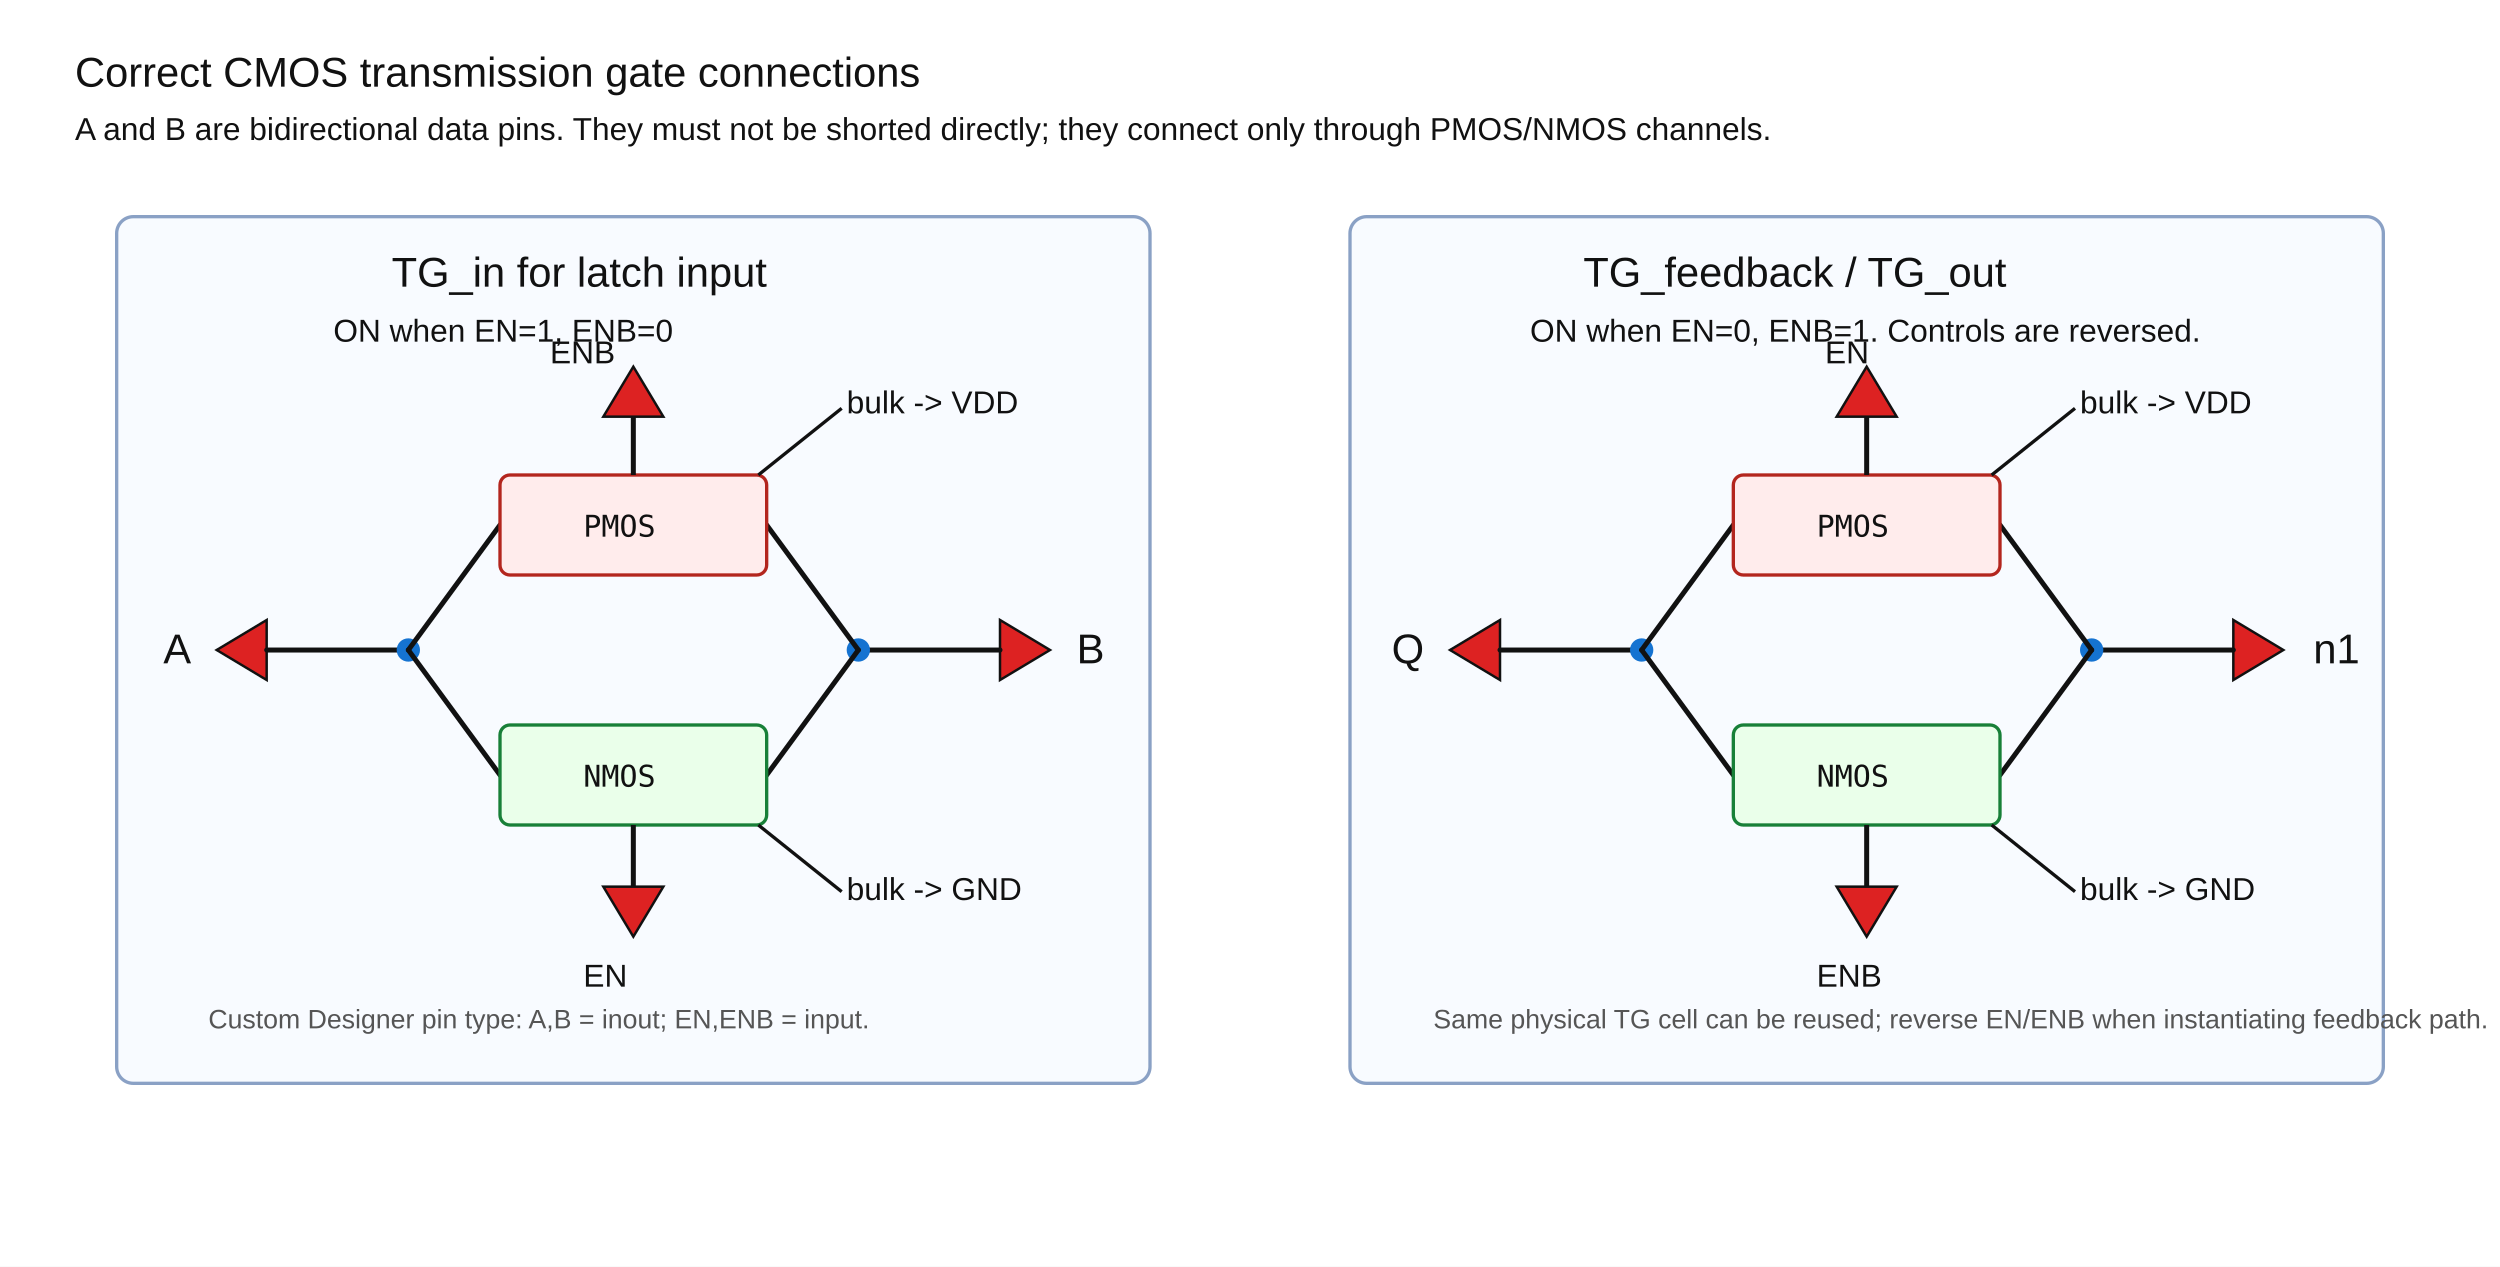
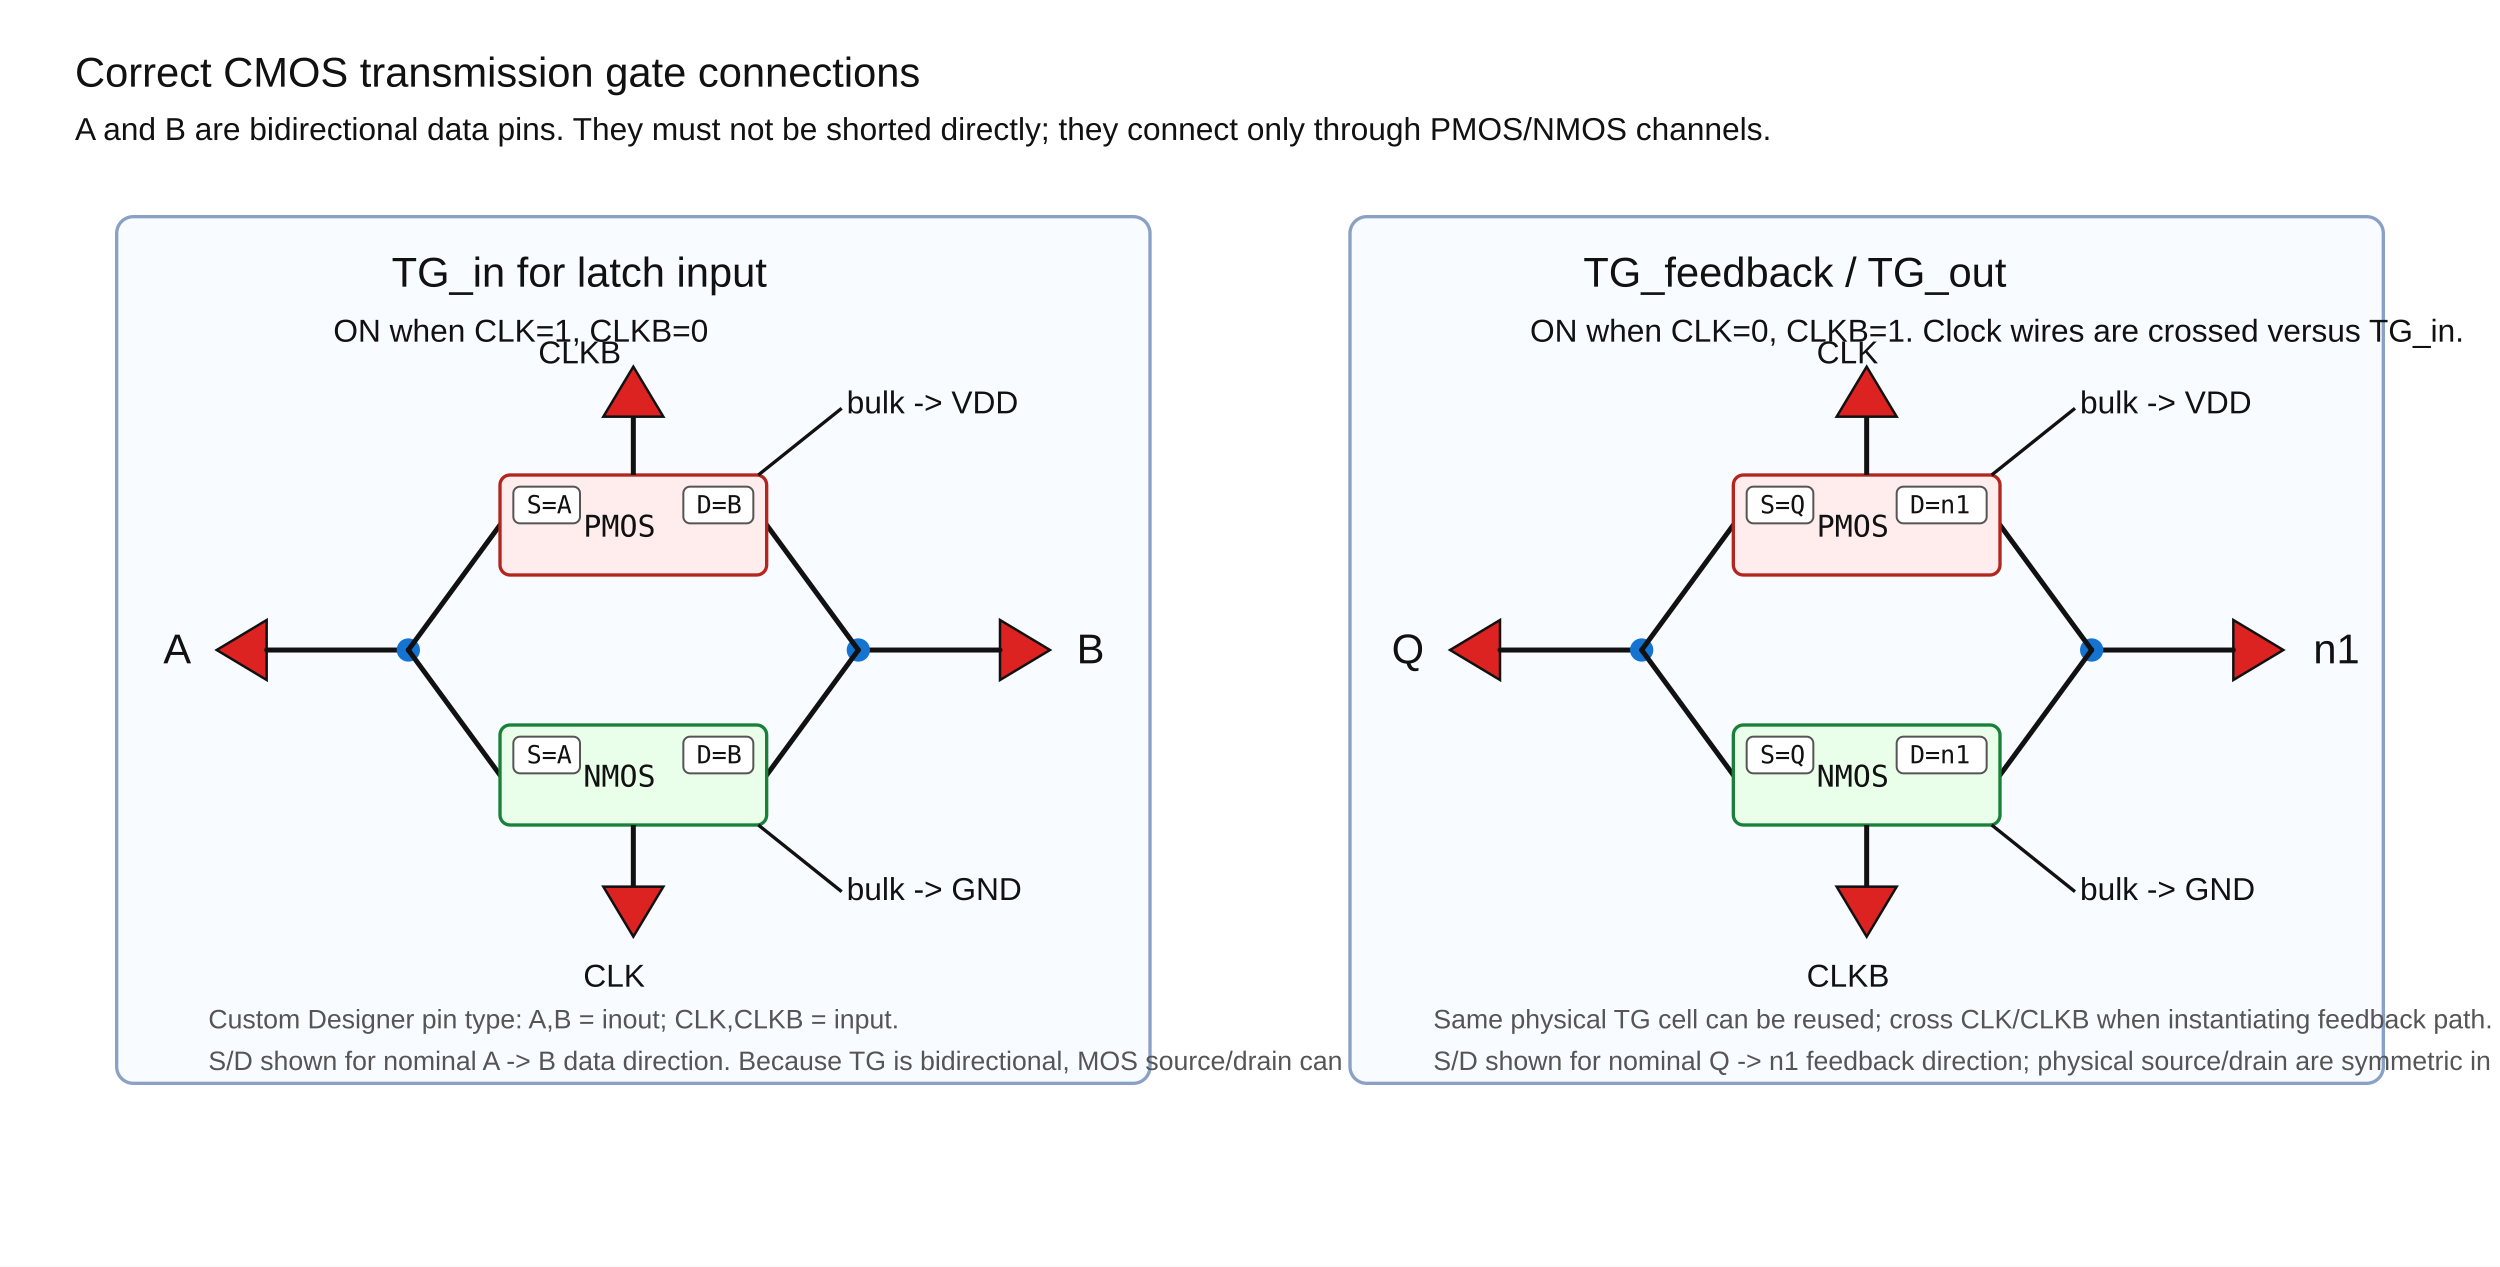
<svg xmlns="http://www.w3.org/2000/svg" width="1500" height="760" viewBox="0 0 1500 760">
  <defs>
    <style>
      .w{stroke:#111;stroke-width:3;fill:none;stroke-linecap:round;stroke-linejoin:round}
      .thin{stroke:#111;stroke-width:2;fill:none}
      .gate{stroke:#111;stroke-width:3;fill:none}
      .p{fill:#ffecec;stroke:#b3261e;stroke-width:2}
      .n{fill:#eaffea;stroke:#188038;stroke-width:2}
      .box{fill:#f8fbff;stroke:#8aa1c5;stroke-width:2}
      .pin{fill:#d22;stroke:#111;stroke-width:1.5}
      .node{fill:#1573d1}
      .t{font:25px Arial,sans-serif;fill:#111}
      .s{font:19px Arial,sans-serif;fill:#111}
      .m{font:16px Arial,sans-serif;fill:#555}
      .mono{font:18px Consolas,monospace;fill:#111}
+       .sd{font:15px Consolas,monospace;fill:#111}
+       .sdtag{fill:#fff;stroke:#555;stroke-width:1.2}
    </style>
  </defs>
  <rect width="100%" height="100%" fill="#fff" />
  <text x="45" y="52" class="t">Correct CMOS transmission gate connections</text>
  <text x="45" y="84" class="s">A and B are bidirectional data pins. They must not be shorted directly; they connect only through PMOS/NMOS channels.</text>
  <rect x="70" y="130" width="620" height="520" rx="10" class="box" />
  <text x="235" y="172" class="t">TG_in for latch input</text>
-   <text x="200" y="205" class="s">ON when EN=1, ENB=0</text>
+   <text x="200" y="205" class="s">ON when CLK=1, CLKB=0</text>
  <polygon points="130,390 160,372 160,408" class="pin" />
  <text x="98" y="398" class="t">A</text>
  <polygon points="630,390 600,372 600,408" class="pin" />
  <text x="646" y="398" class="t">B</text>
  <line x1="160" y1="390" x2="245" y2="390" class="w" />
  <line x1="515" y1="390" x2="600" y2="390" class="w" />
  <circle cx="245" cy="390" r="7" class="node" />
  <circle cx="515" cy="390" r="7" class="node" />
  <line x1="245" y1="390" x2="300" y2="315" class="w" />
  <line x1="460" y1="315" x2="515" y2="390" class="w" />
  <line x1="245" y1="390" x2="300" y2="465" class="w" />
  <line x1="460" y1="465" x2="515" y2="390" class="w" />
  <rect x="300" y="285" width="160" height="60" rx="6" class="p" />
  <text x="350" y="322" class="mono">PMOS</text>
+   <rect x="308" y="292" width="40" height="22" rx="4" class="sdtag" />
+   <text x="316" y="308" class="sd">S=A</text>
+   <rect x="410" y="292" width="42" height="22" rx="4" class="sdtag" />
+   <text x="418" y="308" class="sd">D=B</text>
  <line x1="380" y1="285" x2="380" y2="235" class="gate" />
  <polygon points="380,220 362,250 398,250" class="pin" />
-   <text x="330" y="218" class="s">ENB</text>
+   <text x="323" y="218" class="s">CLKB</text>
  <line x1="455" y1="285" x2="505" y2="245" class="thin" />
  <text x="508" y="248" class="s">bulk -&gt; VDD</text>
  <rect x="300" y="435" width="160" height="60" rx="6" class="n" />
  <text x="350" y="472" class="mono">NMOS</text>
+   <rect x="308" y="442" width="40" height="22" rx="4" class="sdtag" />
+   <text x="316" y="458" class="sd">S=A</text>
+   <rect x="410" y="442" width="42" height="22" rx="4" class="sdtag" />
+   <text x="418" y="458" class="sd">D=B</text>
  <line x1="380" y1="495" x2="380" y2="545" class="gate" />
  <polygon points="380,562 362,532 398,532" class="pin" />
-   <text x="350" y="592" class="s">EN</text>
+   <text x="350" y="592" class="s">CLK</text>
  <line x1="455" y1="495" x2="505" y2="535" class="thin" />
  <text x="508" y="540" class="s">bulk -&gt; GND</text>
-   <text x="125" y="617" class="m">Custom Designer pin type: A,B = inout; EN,ENB = input.</text>
+   <text x="125" y="617" class="m">Custom Designer pin type: A,B = inout; CLK,CLKB = input.</text>
+   <text x="125" y="642" class="m">S/D shown for nominal A -&gt; B data direction. Because TG is bidirectional, MOS source/drain can swap electrically.</text>
  <rect x="810" y="130" width="620" height="520" rx="10" class="box" />
  <text x="950" y="172" class="t">TG_feedback / TG_out</text>
-   <text x="918" y="205" class="s">ON when EN=0, ENB=1. Controls are reversed.</text>
+   <text x="918" y="205" class="s">ON when CLK=0, CLKB=1. Clock wires are crossed versus TG_in.</text>
  <polygon points="870,390 900,372 900,408" class="pin" />
  <text x="835" y="398" class="t">Q</text>
  <polygon points="1370,390 1340,372 1340,408" class="pin" />
  <text x="1388" y="398" class="t">n1</text>
  <line x1="900" y1="390" x2="985" y2="390" class="w" />
  <line x1="1255" y1="390" x2="1340" y2="390" class="w" />
  <circle cx="985" cy="390" r="7" class="node" />
  <circle cx="1255" cy="390" r="7" class="node" />
  <line x1="985" y1="390" x2="1040" y2="315" class="w" />
  <line x1="1200" y1="315" x2="1255" y2="390" class="w" />
  <line x1="985" y1="390" x2="1040" y2="465" class="w" />
  <line x1="1200" y1="465" x2="1255" y2="390" class="w" />
  <rect x="1040" y="285" width="160" height="60" rx="6" class="p" />
  <text x="1090" y="322" class="mono">PMOS</text>
+   <rect x="1048" y="292" width="40" height="22" rx="4" class="sdtag" />
+   <text x="1056" y="308" class="sd">S=Q</text>
+   <rect x="1138" y="292" width="54" height="22" rx="4" class="sdtag" />
+   <text x="1146" y="308" class="sd">D=n1</text>
  <line x1="1120" y1="285" x2="1120" y2="235" class="gate" />
  <polygon points="1120,220 1102,250 1138,250" class="pin" />
-   <text x="1095" y="218" class="s">EN</text>
+   <text x="1090" y="218" class="s">CLK</text>
  <line x1="1195" y1="285" x2="1245" y2="245" class="thin" />
  <text x="1248" y="248" class="s">bulk -&gt; VDD</text>
  <rect x="1040" y="435" width="160" height="60" rx="6" class="n" />
  <text x="1090" y="472" class="mono">NMOS</text>
+   <rect x="1048" y="442" width="40" height="22" rx="4" class="sdtag" />
+   <text x="1056" y="458" class="sd">S=Q</text>
+   <rect x="1138" y="442" width="54" height="22" rx="4" class="sdtag" />
+   <text x="1146" y="458" class="sd">D=n1</text>
  <line x1="1120" y1="495" x2="1120" y2="545" class="gate" />
  <polygon points="1120,562 1102,532 1138,532" class="pin" />
-   <text x="1090" y="592" class="s">ENB</text>
+   <text x="1084" y="592" class="s">CLKB</text>
  <line x1="1195" y1="495" x2="1245" y2="535" class="thin" />
  <text x="1248" y="540" class="s">bulk -&gt; GND</text>
-   <text x="860" y="617" class="m">Same physical TG cell can be reused; reverse EN/ENB when instantiating feedback path.</text>
+   <text x="860" y="617" class="m">Same physical TG cell can be reused; cross CLK/CLKB when instantiating feedback path.</text>
+   <text x="860" y="642" class="m">S/D shown for nominal Q -&gt; n1 feedback direction; physical source/drain are symmetric in layout.</text>
</svg>
